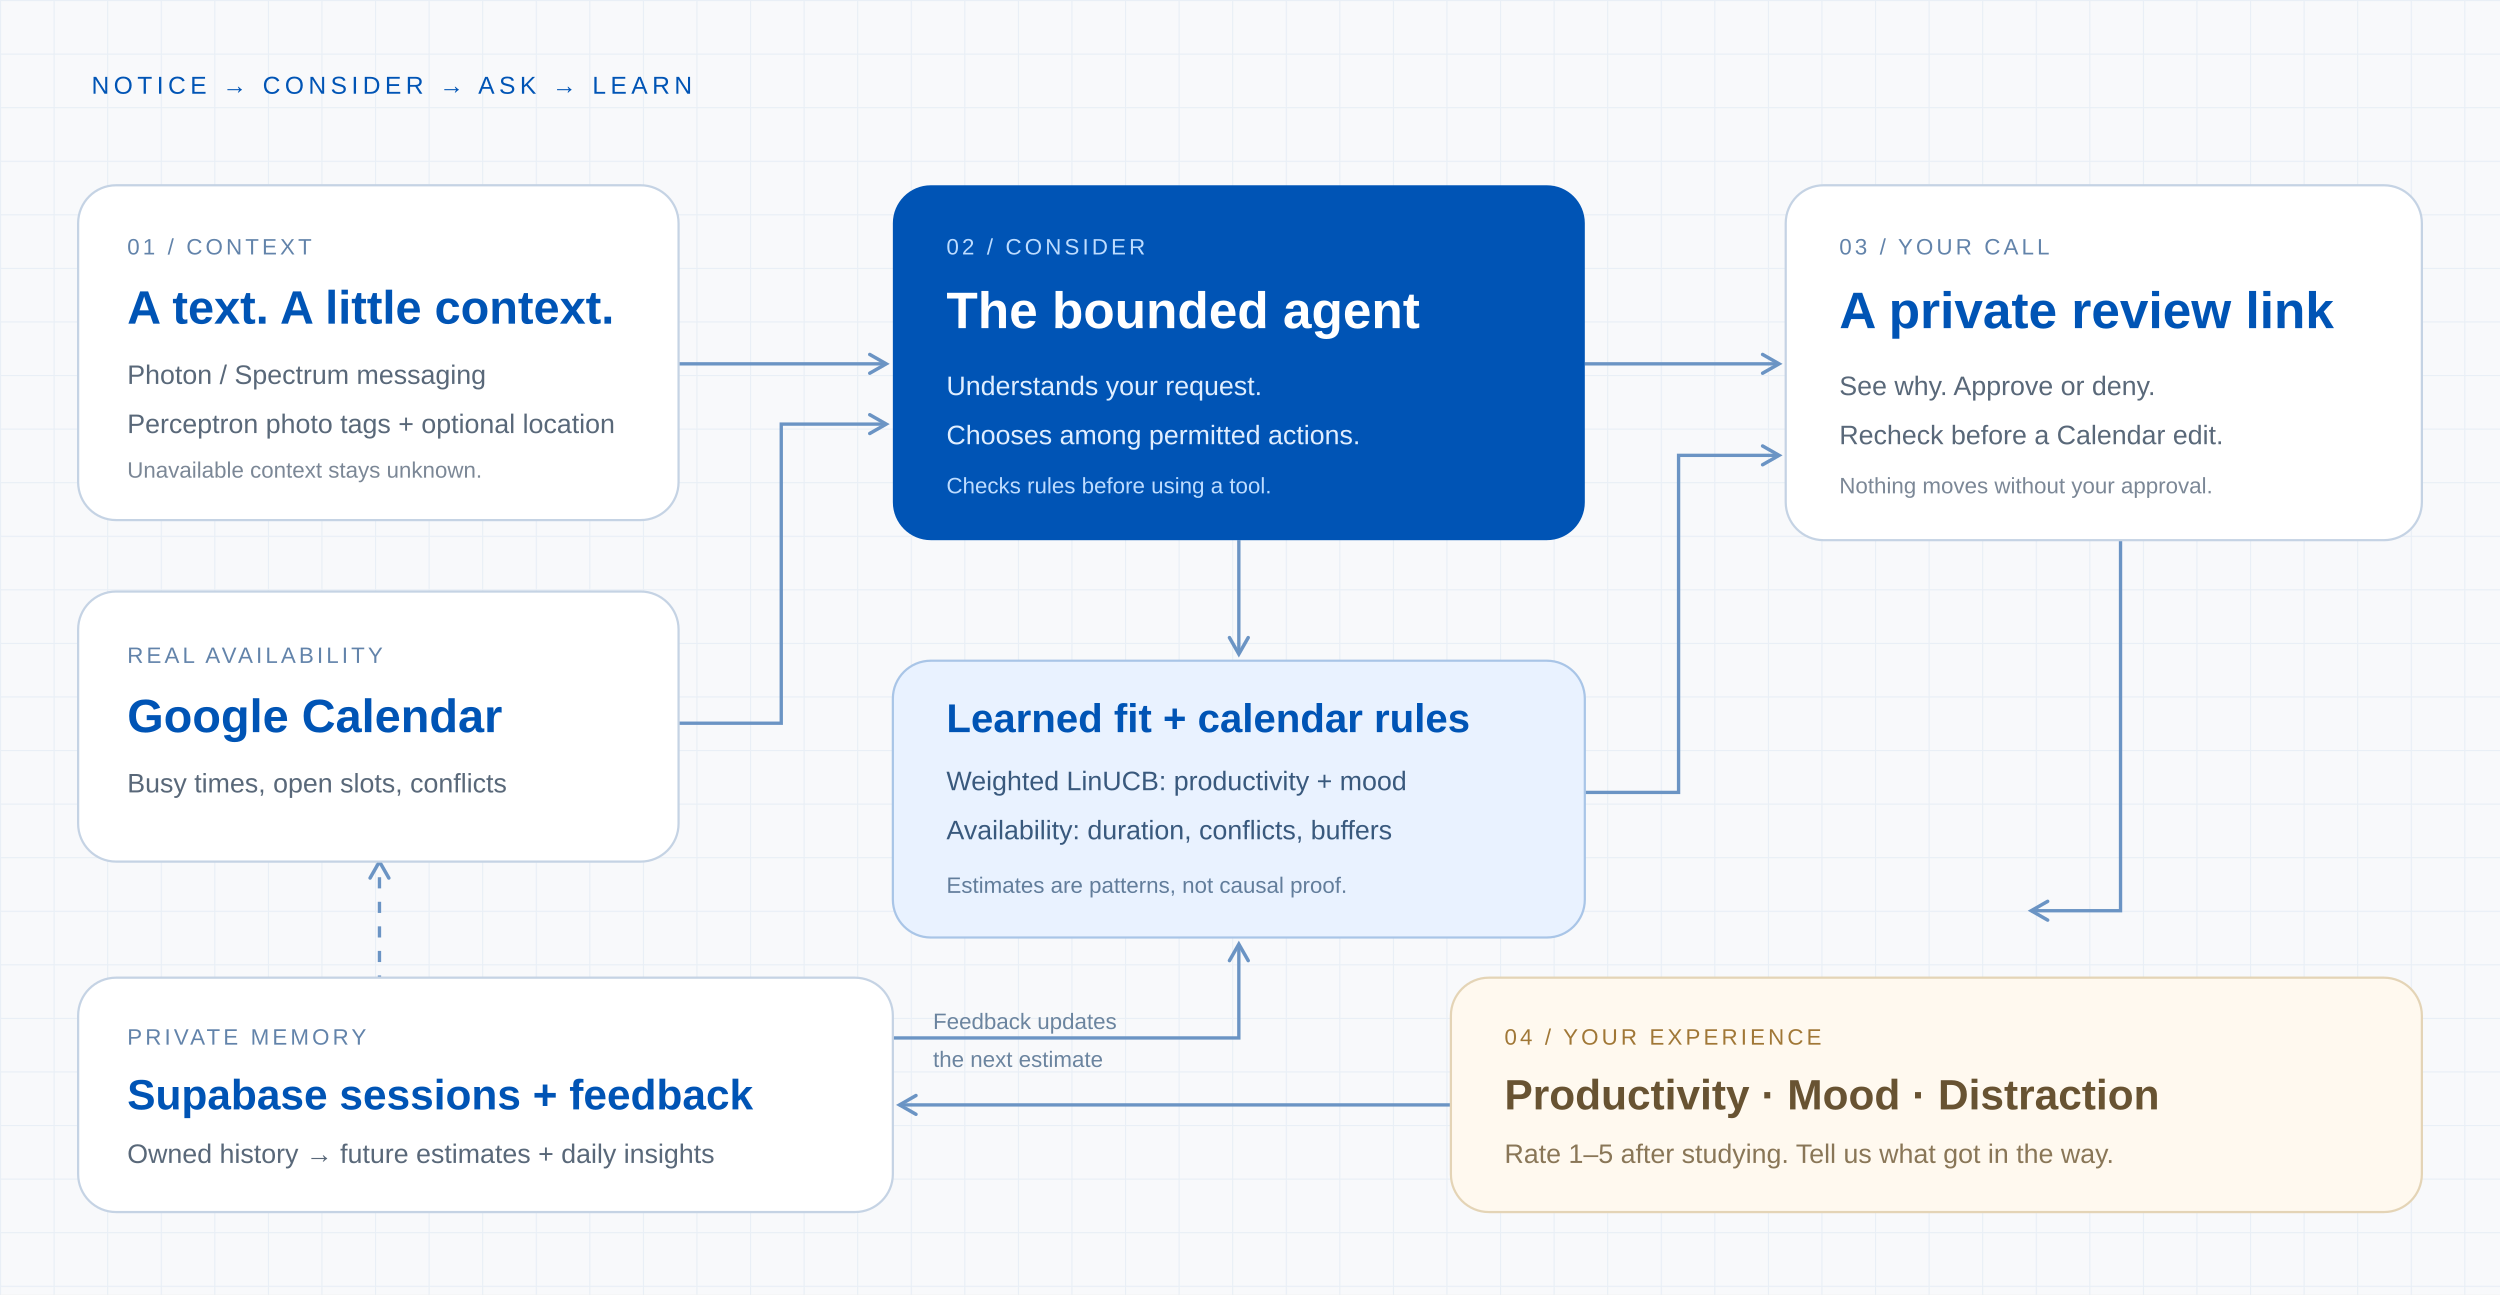
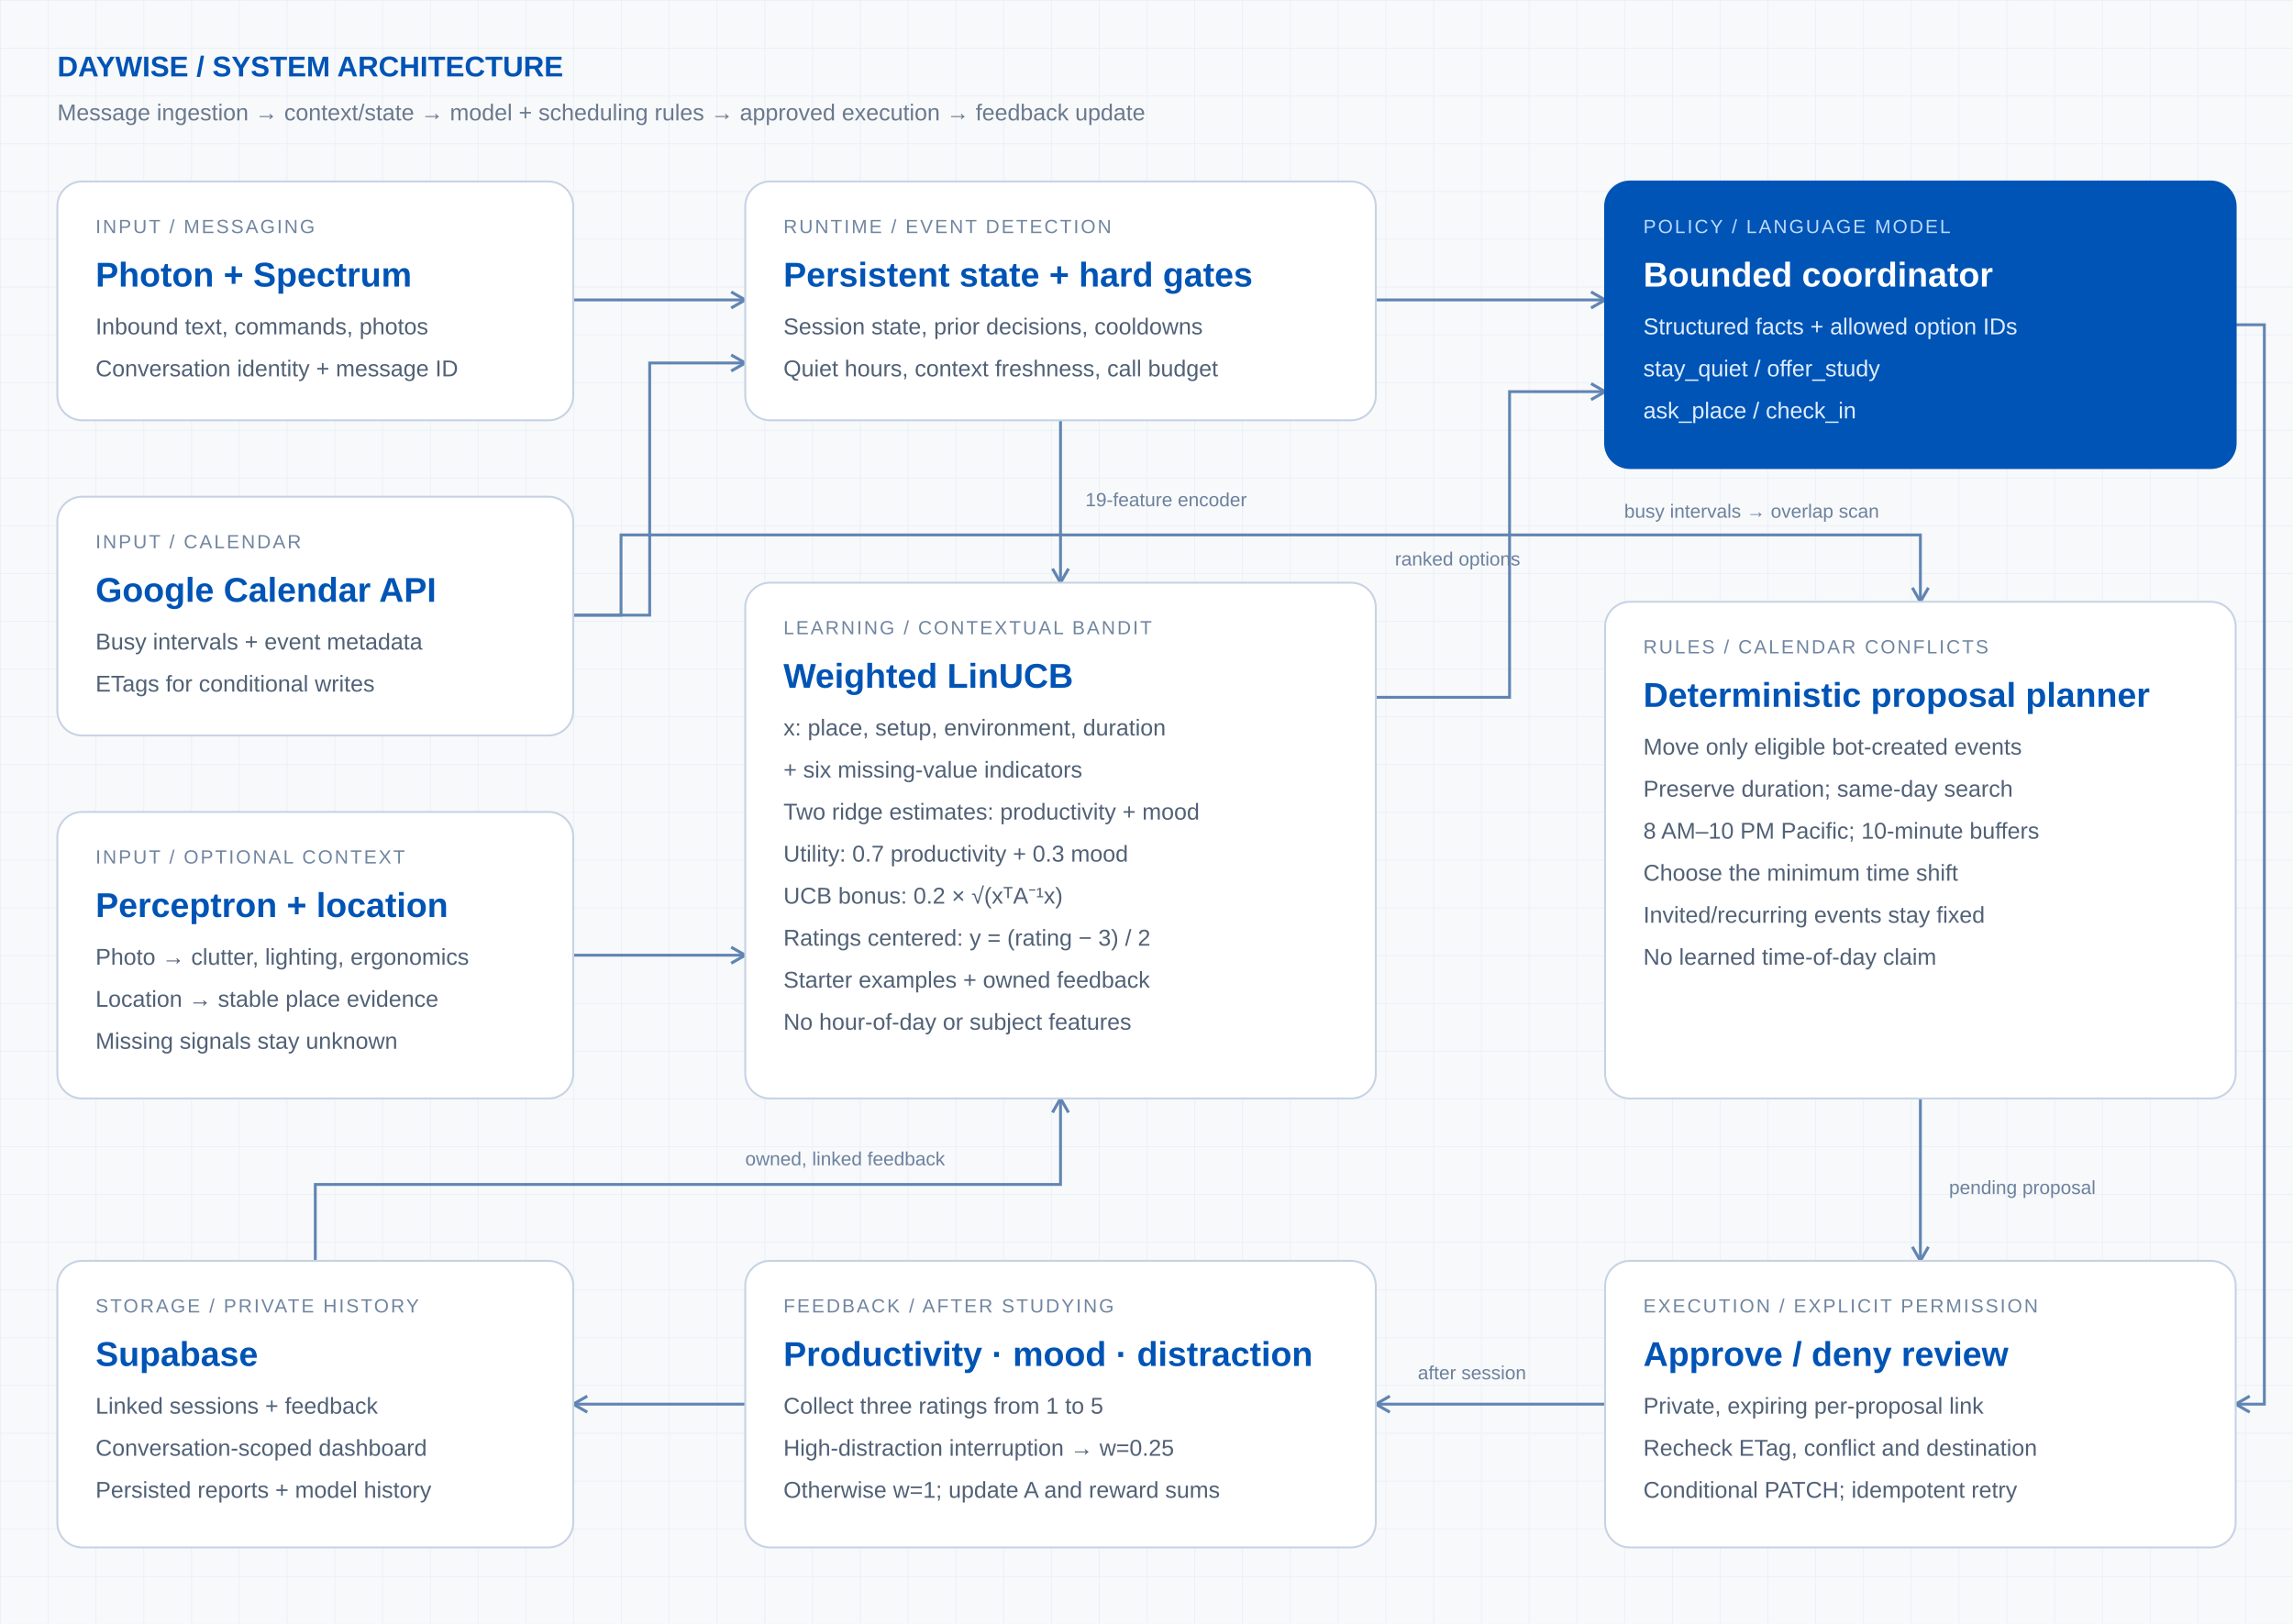
- <svg xmlns="http://www.w3.org/2000/svg" viewBox="0 0 1120 580" width="1120" height="580" role="img" aria-labelledby="title desc">
+ <svg xmlns="http://www.w3.org/2000/svg" viewBox="0 0 1200 850" width="1200" height="850" role="img" aria-labelledby="title desc">
  <defs>
-     <pattern id="grid" width="24" height="24" patternUnits="userSpaceOnUse">
-       <path d="M24 0H0V24" fill="none" stroke="#0054b5" stroke-opacity=".06" />
+     <pattern id="grid" width="25" height="25" patternUnits="userSpaceOnUse">
+       <path d="M25 0H0V25" fill="none" stroke="#0054b5" stroke-opacity=".05" />
    </pattern>
-     <marker id="arrow" viewBox="0 0 10 10" refX="8" refY="5" markerWidth="7" markerHeight="7" orient="auto-start-reverse">
-       <path d="M1 1L8 5L1 9" fill="none" stroke="#6b94c4" stroke-width="1.5" stroke-linecap="round" />
+     <marker id="arrow" viewBox="0 0 10 10" refX="8" refY="5" markerWidth="7" markerHeight="7" orient="auto">
+       <path d="M1 1L8 5L1 9" fill="none" stroke="#6185b2" stroke-width="1.5" />
    </marker>
  </defs>
-   <rect width="1120" height="580" fill="#f8f9fb" />
-   <rect width="1120" height="580" fill="url(#grid)" />
-   <g fill="none" stroke="#6b94c4" stroke-width="1.5" marker-end="url(#arrow)">
-     <path d="M304 163H397" />
-     <path d="M304 324H350V190H397" />
-     <path d="M710 163H797" />
-     <path d="M555 242V293" />
-     <path d="M710 355H752V204H797" />
-     <path d="M950 242V408H910" />
-     <path d="M650 495H403" />
-     <path d="M400 465H555V423" />
-     <path d="M400 465H170V386" stroke-dasharray="5 6" />
-   </g>
+   <rect width="1200" height="850" fill="#f8f9fb" />
+   <rect width="1200" height="850" fill="url(#grid)" />
  <g font-family="Arial,sans-serif">
-     <rect x="35" y="83" width="269" height="150" rx="17" fill="white" stroke="#c5d3e4" />
-     <text x="57" y="114" fill="#6283aa" font-size="10" letter-spacing="1.4">01 / CONTEXT</text>
-     <text x="57" y="145" fill="#0054b5" font-size="21" font-weight="700">A text. A little context.</text>
-     <text x="57" y="172" fill="#596879" font-size="12">Photon / Spectrum messaging</text>
-     <text x="57" y="194" fill="#596879" font-size="12">Perceptron photo tags + optional location</text>
-     <text x="57" y="214" fill="#7b8796" font-size="10">Unavailable context stays unknown.</text>
-     <rect x="35" y="265" width="269" height="121" rx="17" fill="white" stroke="#c5d3e4" />
-     <text x="57" y="297" fill="#6283aa" font-size="10" letter-spacing="1.4">REAL AVAILABILITY</text>
-     <text x="57" y="328" fill="#0054b5" font-size="21" font-weight="700">Google Calendar</text>
-     <text x="57" y="355" fill="#596879" font-size="12">Busy times, open slots, conflicts</text>
-     <rect x="400" y="83" width="310" height="159" rx="17" fill="#0054b5" />
-     <text x="424" y="114" fill="#bddcff" font-size="10" letter-spacing="1.4">02 / CONSIDER</text>
-     <text x="424" y="147" fill="white" font-size="23" font-weight="700">The bounded agent</text>
-     <text x="424" y="177" fill="#e0eeff" font-size="12">Understands your request.</text>
-     <text x="424" y="199" fill="#e0eeff" font-size="12">Chooses among permitted actions.</text>
-     <text x="424" y="221" fill="#bddcff" font-size="10">Checks rules before using a tool.</text>
-     <rect x="400" y="296" width="310" height="124" rx="17" fill="#e9f2ff" stroke="#a9c5e7" />
-     <text x="424" y="328" fill="#0054b5" font-size="18" font-weight="700">Learned fit + calendar rules</text>
-     <text x="424" y="354" fill="#39597d" font-size="12">Weighted LinUCB: productivity + mood</text>
-     <text x="424" y="376" fill="#39597d" font-size="12">Availability: duration, conflicts, buffers</text>
-     <text x="424" y="400" fill="#627d9b" font-size="10">Estimates are patterns, not causal proof.</text>
-     <rect x="800" y="83" width="285" height="159" rx="17" fill="white" stroke="#c5d3e4" />
-     <text x="824" y="114" fill="#6283aa" font-size="10" letter-spacing="1.4">03 / YOUR CALL</text>
-     <text x="824" y="147" fill="#0054b5" font-size="23" font-weight="700">A private review link</text>
-     <text x="824" y="177" fill="#596879" font-size="12">See why. Approve or deny.</text>
-     <text x="824" y="199" fill="#596879" font-size="12">Recheck before a Calendar edit.</text>
-     <text x="824" y="221" fill="#7b8796" font-size="10">Nothing moves without your approval.</text>
-     <rect x="650" y="438" width="435" height="105" rx="17" fill="#fff9ef" stroke="#e4d4b6" />
-     <text x="674" y="468" fill="#a07736" font-size="10" letter-spacing="1.4">04 / YOUR EXPERIENCE</text>
-     <text x="674" y="497" fill="#685332" font-size="19" font-weight="700">Productivity · Mood · Distraction</text>
-     <text x="674" y="521" fill="#897657" font-size="12">Rate 1–5 after studying. Tell us what got in the way.</text>
-     <rect x="35" y="438" width="365" height="105" rx="17" fill="white" stroke="#c5d3e4" />
-     <text x="57" y="468" fill="#6283aa" font-size="10" letter-spacing="1.4">PRIVATE MEMORY</text>
-     <text x="57" y="497" fill="#0054b5" font-size="19" font-weight="700">Supabase sessions + feedback</text>
-     <text x="57" y="521" fill="#596879" font-size="12">Owned history → future estimates + daily insights</text>
-     <text x="41" y="42" fill="#0054b5" font-size="11" letter-spacing="2">NOTICE → CONSIDER → ASK → LEARN</text>
-     <text x="418" y="461" fill="#6b849f" font-size="10">Feedback updates</text>
-     <text x="418" y="478" fill="#6b849f" font-size="10">the next estimate</text>
+     <text x="30" y="40" fill="#0054b5" font-size="15" font-weight="700">DAYWISE / SYSTEM ARCHITECTURE</text>
+     <text x="30" y="63" fill="#69798d" font-size="12">Message ingestion → context/state → model + scheduling rules → approved execution → feedback update</text>
+     <path d="M300 157H390" fill="none" stroke="#6185b2" stroke-width="1.5" marker-end="url(#arrow)" />
+     <path d="M300 322H340V190H390" fill="none" stroke="#6185b2" stroke-width="1.5" marker-end="url(#arrow)" />
+     <path d="M300 500H390" fill="none" stroke="#6185b2" stroke-width="1.5" marker-end="url(#arrow)" />
+     <path d="M555 220V305" fill="none" stroke="#6185b2" stroke-width="1.5" marker-end="url(#arrow)" />
+     <text x="568" y="265" fill="#6b819d" font-size="10">19-feature encoder</text>
+     <path d="M720 157H840" fill="none" stroke="#6185b2" stroke-width="1.5" marker-end="url(#arrow)" />
+     <path d="M720 365H790V205H840" fill="none" stroke="#6185b2" stroke-width="1.5" marker-end="url(#arrow)" />
+     <text x="730" y="296" fill="#6b819d" font-size="10">ranked options</text>
+     <path d="M300 322H325V280H1005V315" fill="none" stroke="#6185b2" stroke-width="1.5" marker-end="url(#arrow)" />
+     <text x="850" y="271" fill="#6b819d" font-size="10">busy intervals → overlap scan</text>
+     <path d="M1005 575V660" fill="none" stroke="#6185b2" stroke-width="1.5" marker-end="url(#arrow)" />
+     <text x="1020" y="625" fill="#6b819d" font-size="10">pending proposal</text>
+     <path d="M1170 170H1185V735H1170" fill="none" stroke="#6185b2" stroke-width="1.5" marker-end="url(#arrow)" />
+     <path d="M840 735H720" fill="none" stroke="#6185b2" stroke-width="1.5" marker-end="url(#arrow)" />
+     <text x="742" y="722" fill="#6b819d" font-size="10">after session</text>
+     <path d="M390 735H300" fill="none" stroke="#6185b2" stroke-width="1.5" marker-end="url(#arrow)" />
+     <path d="M165 660V620H555V575" fill="none" stroke="#6185b2" stroke-width="1.5" marker-end="url(#arrow)" />
+     <text x="390" y="610" fill="#6b819d" font-size="10">owned, linked feedback</text>
+     <rect x="30" y="95" width="270" height="125" rx="13" fill="#ffffff" stroke="#c5d3e4" />
+     <text x="50" y="122" fill="#7085a0" font-size="10" letter-spacing="1">INPUT / MESSAGING</text>
+     <text x="50" y="150" fill="#0054b5" font-size="18" font-weight="700">Photon + Spectrum</text>
+     <text x="50" y="175" fill="#516176" font-size="12">Inbound text, commands, photos</text>
+     <text x="50" y="197" fill="#516176" font-size="12">Conversation identity + message ID</text>
+     <rect x="30" y="260" width="270" height="125" rx="13" fill="#ffffff" stroke="#c5d3e4" />
+     <text x="50" y="287" fill="#7085a0" font-size="10" letter-spacing="1">INPUT / CALENDAR</text>
+     <text x="50" y="315" fill="#0054b5" font-size="18" font-weight="700">Google Calendar API</text>
+     <text x="50" y="340" fill="#516176" font-size="12">Busy intervals + event metadata</text>
+     <text x="50" y="362" fill="#516176" font-size="12">ETags for conditional writes</text>
+     <rect x="30" y="425" width="270" height="150" rx="13" fill="#ffffff" stroke="#c5d3e4" />
+     <text x="50" y="452" fill="#7085a0" font-size="10" letter-spacing="1">INPUT / OPTIONAL CONTEXT</text>
+     <text x="50" y="480" fill="#0054b5" font-size="18" font-weight="700">Perceptron + location</text>
+     <text x="50" y="505" fill="#516176" font-size="12">Photo → clutter, lighting, ergonomics</text>
+     <text x="50" y="527" fill="#516176" font-size="12">Location → stable place evidence</text>
+     <text x="50" y="549" fill="#516176" font-size="12">Missing signals stay unknown</text>
+     <rect x="390" y="95" width="330" height="125" rx="13" fill="#ffffff" stroke="#c5d3e4" />
+     <text x="410" y="122" fill="#7085a0" font-size="10" letter-spacing="1">RUNTIME / EVENT DETECTION</text>
+     <text x="410" y="150" fill="#0054b5" font-size="18" font-weight="700">Persistent state + hard gates</text>
+     <text x="410" y="175" fill="#516176" font-size="12">Session state, prior decisions, cooldowns</text>
+     <text x="410" y="197" fill="#516176" font-size="12">Quiet hours, context freshness, call budget</text>
+     <rect x="840" y="95" width="330" height="150" rx="13" fill="#0054b5" stroke="#0054b5" />
+     <text x="860" y="122" fill="#bcd9ff" font-size="10" letter-spacing="1">POLICY / LANGUAGE MODEL</text>
+     <text x="860" y="150" fill="#ffffff" font-size="18" font-weight="700">Bounded coordinator</text>
+     <text x="860" y="175" fill="#dfedff" font-size="12">Structured facts + allowed option IDs</text>
+     <text x="860" y="197" fill="#dfedff" font-size="12">stay_quiet / offer_study</text>
+     <text x="860" y="219" fill="#dfedff" font-size="12">ask_place / check_in</text>
+     <rect x="390" y="305" width="330" height="270" rx="13" fill="#ffffff" stroke="#c5d3e4" />
+     <text x="410" y="332" fill="#7085a0" font-size="10" letter-spacing="1">LEARNING / CONTEXTUAL BANDIT</text>
+     <text x="410" y="360" fill="#0054b5" font-size="18" font-weight="700">Weighted LinUCB</text>
+     <text x="410" y="385" fill="#516176" font-size="12">x: place, setup, environment, duration</text>
+     <text x="410" y="407" fill="#516176" font-size="12">+ six missing-value indicators</text>
+     <text x="410" y="429" fill="#516176" font-size="12">Two ridge estimates: productivity + mood</text>
+     <text x="410" y="451" fill="#516176" font-size="12">Utility: 0.7 productivity + 0.3 mood</text>
+     <text x="410" y="473" fill="#516176" font-size="12">UCB bonus: 0.2 × √(xᵀA⁻¹x)</text>
+     <text x="410" y="495" fill="#516176" font-size="12">Ratings centered: y = (rating − 3) / 2</text>
+     <text x="410" y="517" fill="#516176" font-size="12">Starter examples + owned feedback</text>
+     <text x="410" y="539" fill="#516176" font-size="12">No hour-of-day or subject features</text>
+     <rect x="840" y="315" width="330" height="260" rx="13" fill="#ffffff" stroke="#c5d3e4" />
+     <text x="860" y="342" fill="#7085a0" font-size="10" letter-spacing="1">RULES / CALENDAR CONFLICTS</text>
+     <text x="860" y="370" fill="#0054b5" font-size="18" font-weight="700">Deterministic proposal planner</text>
+     <text x="860" y="395" fill="#516176" font-size="12">Move only eligible bot-created events</text>
+     <text x="860" y="417" fill="#516176" font-size="12">Preserve duration; same-day search</text>
+     <text x="860" y="439" fill="#516176" font-size="12">8 AM–10 PM Pacific; 10-minute buffers</text>
+     <text x="860" y="461" fill="#516176" font-size="12">Choose the minimum time shift</text>
+     <text x="860" y="483" fill="#516176" font-size="12">Invited/recurring events stay fixed</text>
+     <text x="860" y="505" fill="#516176" font-size="12">No learned time-of-day claim</text>
+     <rect x="840" y="660" width="330" height="150" rx="13" fill="#ffffff" stroke="#c5d3e4" />
+     <text x="860" y="687" fill="#7085a0" font-size="10" letter-spacing="1">EXECUTION / EXPLICIT PERMISSION</text>
+     <text x="860" y="715" fill="#0054b5" font-size="18" font-weight="700">Approve / deny review</text>
+     <text x="860" y="740" fill="#516176" font-size="12">Private, expiring per-proposal link</text>
+     <text x="860" y="762" fill="#516176" font-size="12">Recheck ETag, conflict and destination</text>
+     <text x="860" y="784" fill="#516176" font-size="12">Conditional PATCH; idempotent retry</text>
+     <rect x="390" y="660" width="330" height="150" rx="13" fill="#ffffff" stroke="#c5d3e4" />
+     <text x="410" y="687" fill="#7085a0" font-size="10" letter-spacing="1">FEEDBACK / AFTER STUDYING</text>
+     <text x="410" y="715" fill="#0054b5" font-size="18" font-weight="700">Productivity · mood · distraction</text>
+     <text x="410" y="740" fill="#516176" font-size="12">Collect three ratings from 1 to 5</text>
+     <text x="410" y="762" fill="#516176" font-size="12">High-distraction interruption → w=0.25</text>
+     <text x="410" y="784" fill="#516176" font-size="12">Otherwise w=1; update A and reward sums</text>
+     <rect x="30" y="660" width="270" height="150" rx="13" fill="#ffffff" stroke="#c5d3e4" />
+     <text x="50" y="687" fill="#7085a0" font-size="10" letter-spacing="1">STORAGE / PRIVATE HISTORY</text>
+     <text x="50" y="715" fill="#0054b5" font-size="18" font-weight="700">Supabase</text>
+     <text x="50" y="740" fill="#516176" font-size="12">Linked sessions + feedback</text>
+     <text x="50" y="762" fill="#516176" font-size="12">Conversation-scoped dashboard</text>
+     <text x="50" y="784" fill="#516176" font-size="12">Persisted reports + model history</text>
  </g>
</svg>
